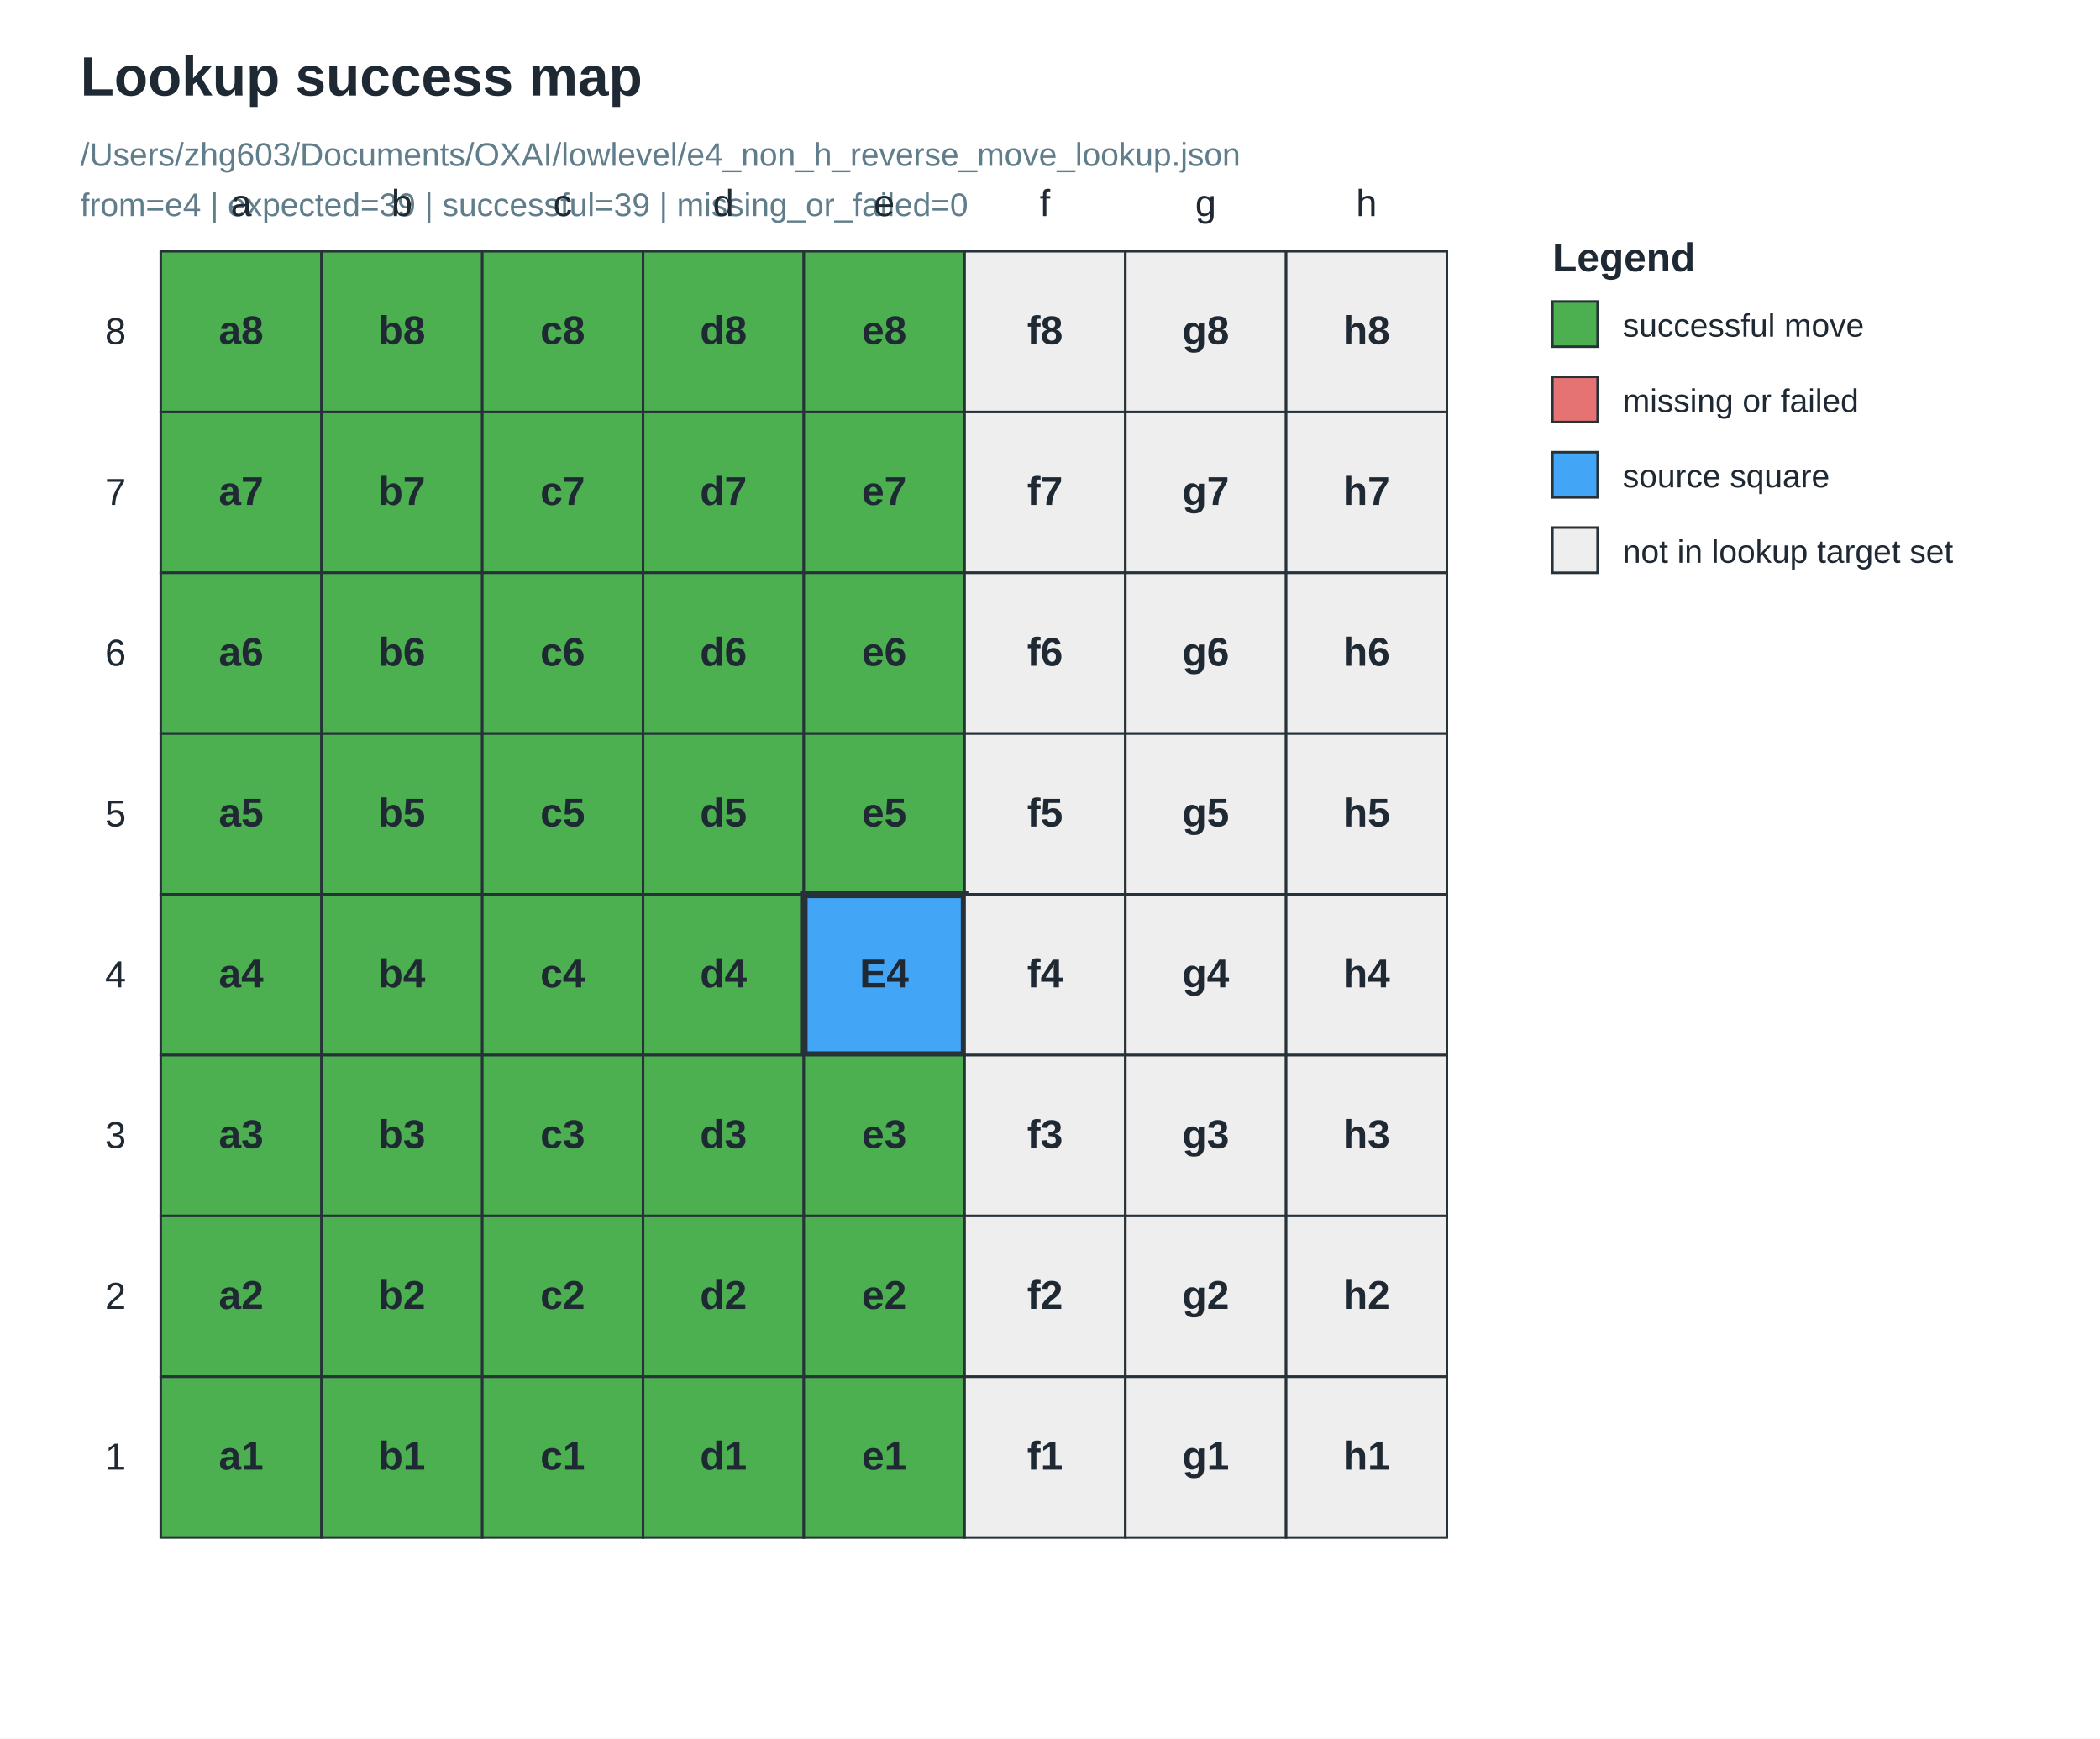
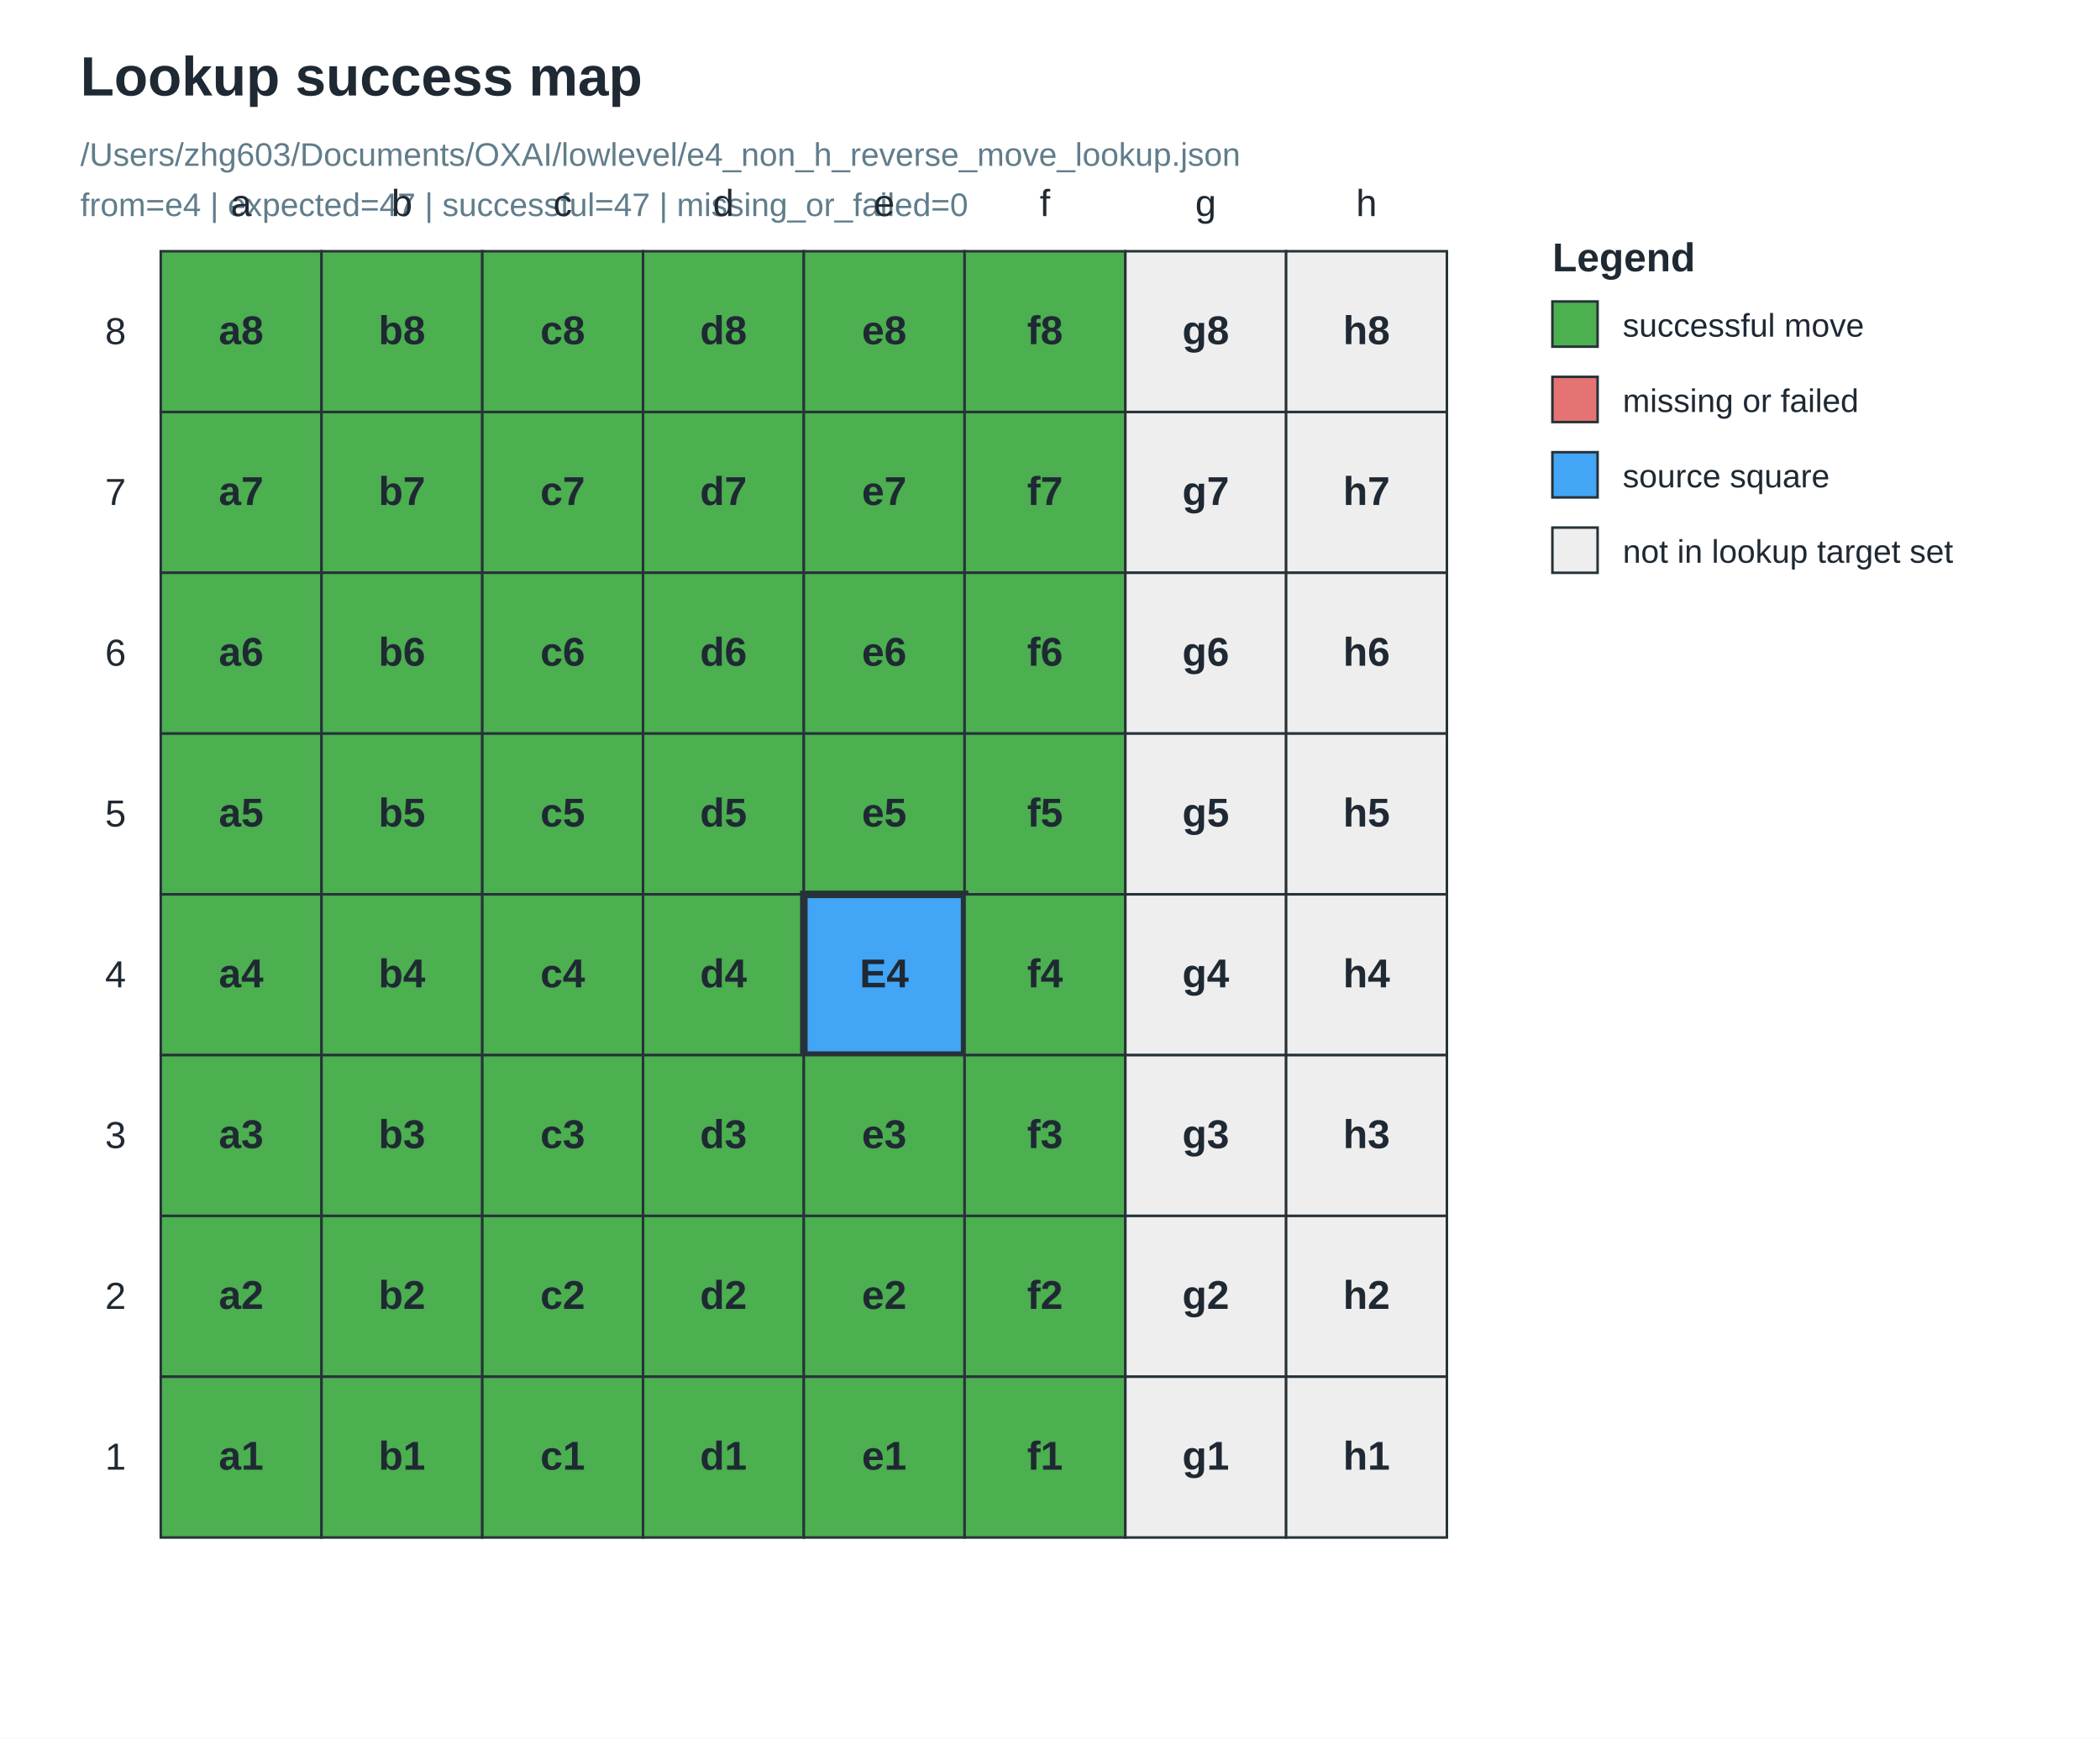
<svg xmlns="http://www.w3.org/2000/svg" width="836" height="692" viewBox="0 0 836 692">
  <rect width="100%" height="100%" fill="white" />
  <text x="32" y="38" font-family="Arial, sans-serif" font-size="22" font-weight="700" fill="#1f2933">Lookup success map</text>
  <text x="32" y="66" font-family="Arial, sans-serif" font-size="13" fill="#607d8b">/Users/zhg603/Documents/OXAI/lowlevel/e4_non_h_reverse_move_lookup.json</text>
-   <text x="32" y="86" font-family="Arial, sans-serif" font-size="13" fill="#607d8b">from=e4 | expected=39 | successful=39 | missing_or_failed=0</text>
+   <text x="32" y="86" font-family="Arial, sans-serif" font-size="13" fill="#607d8b">from=e4 | expected=47 | successful=47 | missing_or_failed=0</text>
  <text x="96.0" y="86" text-anchor="middle" font-family="Arial, sans-serif" font-size="15" fill="#1f2933">a</text>
  <text x="160.0" y="86" text-anchor="middle" font-family="Arial, sans-serif" font-size="15" fill="#1f2933">b</text>
  <text x="224.0" y="86" text-anchor="middle" font-family="Arial, sans-serif" font-size="15" fill="#1f2933">c</text>
  <text x="288.0" y="86" text-anchor="middle" font-family="Arial, sans-serif" font-size="15" fill="#1f2933">d</text>
  <text x="352.0" y="86" text-anchor="middle" font-family="Arial, sans-serif" font-size="15" fill="#1f2933">e</text>
  <text x="416.0" y="86" text-anchor="middle" font-family="Arial, sans-serif" font-size="15" fill="#1f2933">f</text>
  <text x="480.0" y="86" text-anchor="middle" font-family="Arial, sans-serif" font-size="15" fill="#1f2933">g</text>
  <text x="544.0" y="86" text-anchor="middle" font-family="Arial, sans-serif" font-size="15" fill="#1f2933">h</text>
  <text x="46" y="137.0" text-anchor="middle" font-family="Arial, sans-serif" font-size="15" fill="#1f2933">8</text>
  <text x="46" y="201.0" text-anchor="middle" font-family="Arial, sans-serif" font-size="15" fill="#1f2933">7</text>
  <text x="46" y="265.0" text-anchor="middle" font-family="Arial, sans-serif" font-size="15" fill="#1f2933">6</text>
  <text x="46" y="329.0" text-anchor="middle" font-family="Arial, sans-serif" font-size="15" fill="#1f2933">5</text>
  <text x="46" y="393.0" text-anchor="middle" font-family="Arial, sans-serif" font-size="15" fill="#1f2933">4</text>
  <text x="46" y="457.0" text-anchor="middle" font-family="Arial, sans-serif" font-size="15" fill="#1f2933">3</text>
  <text x="46" y="521.0" text-anchor="middle" font-family="Arial, sans-serif" font-size="15" fill="#1f2933">2</text>
  <text x="46" y="585.0" text-anchor="middle" font-family="Arial, sans-serif" font-size="15" fill="#1f2933">1</text>
  <rect x="64" y="100" width="64" height="64" fill="#4caf50" stroke="#263238" stroke-width="1">
</rect>
  <text x="96.0" y="137.0" text-anchor="middle" font-family="Arial, sans-serif" font-size="16" font-weight="700" fill="#1f2933">a8</text>
  <rect x="128" y="100" width="64" height="64" fill="#4caf50" stroke="#263238" stroke-width="1">
</rect>
  <text x="160.0" y="137.0" text-anchor="middle" font-family="Arial, sans-serif" font-size="16" font-weight="700" fill="#1f2933">b8</text>
  <rect x="192" y="100" width="64" height="64" fill="#4caf50" stroke="#263238" stroke-width="1">
</rect>
  <text x="224.0" y="137.0" text-anchor="middle" font-family="Arial, sans-serif" font-size="16" font-weight="700" fill="#1f2933">c8</text>
  <rect x="256" y="100" width="64" height="64" fill="#4caf50" stroke="#263238" stroke-width="1">
</rect>
  <text x="288.0" y="137.0" text-anchor="middle" font-family="Arial, sans-serif" font-size="16" font-weight="700" fill="#1f2933">d8</text>
  <rect x="320" y="100" width="64" height="64" fill="#4caf50" stroke="#263238" stroke-width="1">
</rect>
  <text x="352.0" y="137.0" text-anchor="middle" font-family="Arial, sans-serif" font-size="16" font-weight="700" fill="#1f2933">e8</text>
-   <rect x="384" y="100" width="64" height="64" fill="#eeeeee" stroke="#263238" stroke-width="1">
+   <rect x="384" y="100" width="64" height="64" fill="#4caf50" stroke="#263238" stroke-width="1">
</rect>
  <text x="416.0" y="137.0" text-anchor="middle" font-family="Arial, sans-serif" font-size="16" font-weight="700" fill="#1f2933">f8</text>
  <rect x="448" y="100" width="64" height="64" fill="#eeeeee" stroke="#263238" stroke-width="1">
</rect>
  <text x="480.0" y="137.0" text-anchor="middle" font-family="Arial, sans-serif" font-size="16" font-weight="700" fill="#1f2933">g8</text>
  <rect x="512" y="100" width="64" height="64" fill="#eeeeee" stroke="#263238" stroke-width="1">
</rect>
  <text x="544.0" y="137.0" text-anchor="middle" font-family="Arial, sans-serif" font-size="16" font-weight="700" fill="#1f2933">h8</text>
  <rect x="64" y="164" width="64" height="64" fill="#4caf50" stroke="#263238" stroke-width="1">
</rect>
  <text x="96.0" y="201.0" text-anchor="middle" font-family="Arial, sans-serif" font-size="16" font-weight="700" fill="#1f2933">a7</text>
  <rect x="128" y="164" width="64" height="64" fill="#4caf50" stroke="#263238" stroke-width="1">
</rect>
  <text x="160.0" y="201.0" text-anchor="middle" font-family="Arial, sans-serif" font-size="16" font-weight="700" fill="#1f2933">b7</text>
  <rect x="192" y="164" width="64" height="64" fill="#4caf50" stroke="#263238" stroke-width="1">
</rect>
  <text x="224.0" y="201.0" text-anchor="middle" font-family="Arial, sans-serif" font-size="16" font-weight="700" fill="#1f2933">c7</text>
  <rect x="256" y="164" width="64" height="64" fill="#4caf50" stroke="#263238" stroke-width="1">
</rect>
  <text x="288.0" y="201.0" text-anchor="middle" font-family="Arial, sans-serif" font-size="16" font-weight="700" fill="#1f2933">d7</text>
  <rect x="320" y="164" width="64" height="64" fill="#4caf50" stroke="#263238" stroke-width="1">
</rect>
  <text x="352.0" y="201.0" text-anchor="middle" font-family="Arial, sans-serif" font-size="16" font-weight="700" fill="#1f2933">e7</text>
-   <rect x="384" y="164" width="64" height="64" fill="#eeeeee" stroke="#263238" stroke-width="1">
+   <rect x="384" y="164" width="64" height="64" fill="#4caf50" stroke="#263238" stroke-width="1">
</rect>
  <text x="416.0" y="201.0" text-anchor="middle" font-family="Arial, sans-serif" font-size="16" font-weight="700" fill="#1f2933">f7</text>
  <rect x="448" y="164" width="64" height="64" fill="#eeeeee" stroke="#263238" stroke-width="1">
</rect>
  <text x="480.0" y="201.0" text-anchor="middle" font-family="Arial, sans-serif" font-size="16" font-weight="700" fill="#1f2933">g7</text>
  <rect x="512" y="164" width="64" height="64" fill="#eeeeee" stroke="#263238" stroke-width="1">
</rect>
  <text x="544.0" y="201.0" text-anchor="middle" font-family="Arial, sans-serif" font-size="16" font-weight="700" fill="#1f2933">h7</text>
  <rect x="64" y="228" width="64" height="64" fill="#4caf50" stroke="#263238" stroke-width="1">
</rect>
  <text x="96.0" y="265.0" text-anchor="middle" font-family="Arial, sans-serif" font-size="16" font-weight="700" fill="#1f2933">a6</text>
  <rect x="128" y="228" width="64" height="64" fill="#4caf50" stroke="#263238" stroke-width="1">
</rect>
  <text x="160.0" y="265.0" text-anchor="middle" font-family="Arial, sans-serif" font-size="16" font-weight="700" fill="#1f2933">b6</text>
  <rect x="192" y="228" width="64" height="64" fill="#4caf50" stroke="#263238" stroke-width="1">
</rect>
  <text x="224.0" y="265.0" text-anchor="middle" font-family="Arial, sans-serif" font-size="16" font-weight="700" fill="#1f2933">c6</text>
  <rect x="256" y="228" width="64" height="64" fill="#4caf50" stroke="#263238" stroke-width="1">
</rect>
  <text x="288.0" y="265.0" text-anchor="middle" font-family="Arial, sans-serif" font-size="16" font-weight="700" fill="#1f2933">d6</text>
  <rect x="320" y="228" width="64" height="64" fill="#4caf50" stroke="#263238" stroke-width="1">
</rect>
  <text x="352.0" y="265.0" text-anchor="middle" font-family="Arial, sans-serif" font-size="16" font-weight="700" fill="#1f2933">e6</text>
-   <rect x="384" y="228" width="64" height="64" fill="#eeeeee" stroke="#263238" stroke-width="1">
+   <rect x="384" y="228" width="64" height="64" fill="#4caf50" stroke="#263238" stroke-width="1">
</rect>
  <text x="416.0" y="265.0" text-anchor="middle" font-family="Arial, sans-serif" font-size="16" font-weight="700" fill="#1f2933">f6</text>
  <rect x="448" y="228" width="64" height="64" fill="#eeeeee" stroke="#263238" stroke-width="1">
</rect>
  <text x="480.0" y="265.0" text-anchor="middle" font-family="Arial, sans-serif" font-size="16" font-weight="700" fill="#1f2933">g6</text>
  <rect x="512" y="228" width="64" height="64" fill="#eeeeee" stroke="#263238" stroke-width="1">
</rect>
  <text x="544.0" y="265.0" text-anchor="middle" font-family="Arial, sans-serif" font-size="16" font-weight="700" fill="#1f2933">h6</text>
  <rect x="64" y="292" width="64" height="64" fill="#4caf50" stroke="#263238" stroke-width="1">
</rect>
  <text x="96.0" y="329.0" text-anchor="middle" font-family="Arial, sans-serif" font-size="16" font-weight="700" fill="#1f2933">a5</text>
  <rect x="128" y="292" width="64" height="64" fill="#4caf50" stroke="#263238" stroke-width="1">
</rect>
  <text x="160.0" y="329.0" text-anchor="middle" font-family="Arial, sans-serif" font-size="16" font-weight="700" fill="#1f2933">b5</text>
  <rect x="192" y="292" width="64" height="64" fill="#4caf50" stroke="#263238" stroke-width="1">
</rect>
  <text x="224.0" y="329.0" text-anchor="middle" font-family="Arial, sans-serif" font-size="16" font-weight="700" fill="#1f2933">c5</text>
  <rect x="256" y="292" width="64" height="64" fill="#4caf50" stroke="#263238" stroke-width="1">
</rect>
  <text x="288.0" y="329.0" text-anchor="middle" font-family="Arial, sans-serif" font-size="16" font-weight="700" fill="#1f2933">d5</text>
  <rect x="320" y="292" width="64" height="64" fill="#4caf50" stroke="#263238" stroke-width="1">
</rect>
  <text x="352.0" y="329.0" text-anchor="middle" font-family="Arial, sans-serif" font-size="16" font-weight="700" fill="#1f2933">e5</text>
-   <rect x="384" y="292" width="64" height="64" fill="#eeeeee" stroke="#263238" stroke-width="1">
+   <rect x="384" y="292" width="64" height="64" fill="#4caf50" stroke="#263238" stroke-width="1">
</rect>
  <text x="416.0" y="329.0" text-anchor="middle" font-family="Arial, sans-serif" font-size="16" font-weight="700" fill="#1f2933">f5</text>
  <rect x="448" y="292" width="64" height="64" fill="#eeeeee" stroke="#263238" stroke-width="1">
</rect>
  <text x="480.0" y="329.0" text-anchor="middle" font-family="Arial, sans-serif" font-size="16" font-weight="700" fill="#1f2933">g5</text>
  <rect x="512" y="292" width="64" height="64" fill="#eeeeee" stroke="#263238" stroke-width="1">
</rect>
  <text x="544.0" y="329.0" text-anchor="middle" font-family="Arial, sans-serif" font-size="16" font-weight="700" fill="#1f2933">h5</text>
  <rect x="64" y="356" width="64" height="64" fill="#4caf50" stroke="#263238" stroke-width="1">
</rect>
  <text x="96.0" y="393.0" text-anchor="middle" font-family="Arial, sans-serif" font-size="16" font-weight="700" fill="#1f2933">a4</text>
  <rect x="128" y="356" width="64" height="64" fill="#4caf50" stroke="#263238" stroke-width="1">
</rect>
  <text x="160.0" y="393.0" text-anchor="middle" font-family="Arial, sans-serif" font-size="16" font-weight="700" fill="#1f2933">b4</text>
  <rect x="192" y="356" width="64" height="64" fill="#4caf50" stroke="#263238" stroke-width="1">
</rect>
  <text x="224.0" y="393.0" text-anchor="middle" font-family="Arial, sans-serif" font-size="16" font-weight="700" fill="#1f2933">c4</text>
  <rect x="256" y="356" width="64" height="64" fill="#4caf50" stroke="#263238" stroke-width="1">
</rect>
  <text x="288.0" y="393.0" text-anchor="middle" font-family="Arial, sans-serif" font-size="16" font-weight="700" fill="#1f2933">d4</text>
  <rect x="320" y="356" width="64" height="64" fill="#42a5f5" stroke="#263238" stroke-width="3">
</rect>
  <text x="352.0" y="393.0" text-anchor="middle" font-family="Arial, sans-serif" font-size="16" font-weight="700" fill="#1f2933">E4</text>
-   <rect x="384" y="356" width="64" height="64" fill="#eeeeee" stroke="#263238" stroke-width="1">
+   <rect x="384" y="356" width="64" height="64" fill="#4caf50" stroke="#263238" stroke-width="1">
</rect>
  <text x="416.0" y="393.0" text-anchor="middle" font-family="Arial, sans-serif" font-size="16" font-weight="700" fill="#1f2933">f4</text>
  <rect x="448" y="356" width="64" height="64" fill="#eeeeee" stroke="#263238" stroke-width="1">
</rect>
  <text x="480.0" y="393.0" text-anchor="middle" font-family="Arial, sans-serif" font-size="16" font-weight="700" fill="#1f2933">g4</text>
  <rect x="512" y="356" width="64" height="64" fill="#eeeeee" stroke="#263238" stroke-width="1">
</rect>
  <text x="544.0" y="393.0" text-anchor="middle" font-family="Arial, sans-serif" font-size="16" font-weight="700" fill="#1f2933">h4</text>
  <rect x="64" y="420" width="64" height="64" fill="#4caf50" stroke="#263238" stroke-width="1">
</rect>
  <text x="96.0" y="457.0" text-anchor="middle" font-family="Arial, sans-serif" font-size="16" font-weight="700" fill="#1f2933">a3</text>
  <rect x="128" y="420" width="64" height="64" fill="#4caf50" stroke="#263238" stroke-width="1">
</rect>
  <text x="160.0" y="457.0" text-anchor="middle" font-family="Arial, sans-serif" font-size="16" font-weight="700" fill="#1f2933">b3</text>
  <rect x="192" y="420" width="64" height="64" fill="#4caf50" stroke="#263238" stroke-width="1">
</rect>
  <text x="224.0" y="457.0" text-anchor="middle" font-family="Arial, sans-serif" font-size="16" font-weight="700" fill="#1f2933">c3</text>
  <rect x="256" y="420" width="64" height="64" fill="#4caf50" stroke="#263238" stroke-width="1">
</rect>
  <text x="288.0" y="457.0" text-anchor="middle" font-family="Arial, sans-serif" font-size="16" font-weight="700" fill="#1f2933">d3</text>
  <rect x="320" y="420" width="64" height="64" fill="#4caf50" stroke="#263238" stroke-width="1">
</rect>
  <text x="352.0" y="457.0" text-anchor="middle" font-family="Arial, sans-serif" font-size="16" font-weight="700" fill="#1f2933">e3</text>
-   <rect x="384" y="420" width="64" height="64" fill="#eeeeee" stroke="#263238" stroke-width="1">
+   <rect x="384" y="420" width="64" height="64" fill="#4caf50" stroke="#263238" stroke-width="1">
</rect>
  <text x="416.0" y="457.0" text-anchor="middle" font-family="Arial, sans-serif" font-size="16" font-weight="700" fill="#1f2933">f3</text>
  <rect x="448" y="420" width="64" height="64" fill="#eeeeee" stroke="#263238" stroke-width="1">
</rect>
  <text x="480.0" y="457.0" text-anchor="middle" font-family="Arial, sans-serif" font-size="16" font-weight="700" fill="#1f2933">g3</text>
  <rect x="512" y="420" width="64" height="64" fill="#eeeeee" stroke="#263238" stroke-width="1">
</rect>
  <text x="544.0" y="457.0" text-anchor="middle" font-family="Arial, sans-serif" font-size="16" font-weight="700" fill="#1f2933">h3</text>
  <rect x="64" y="484" width="64" height="64" fill="#4caf50" stroke="#263238" stroke-width="1">
</rect>
  <text x="96.0" y="521.0" text-anchor="middle" font-family="Arial, sans-serif" font-size="16" font-weight="700" fill="#1f2933">a2</text>
  <rect x="128" y="484" width="64" height="64" fill="#4caf50" stroke="#263238" stroke-width="1">
</rect>
  <text x="160.0" y="521.0" text-anchor="middle" font-family="Arial, sans-serif" font-size="16" font-weight="700" fill="#1f2933">b2</text>
  <rect x="192" y="484" width="64" height="64" fill="#4caf50" stroke="#263238" stroke-width="1">
</rect>
  <text x="224.0" y="521.0" text-anchor="middle" font-family="Arial, sans-serif" font-size="16" font-weight="700" fill="#1f2933">c2</text>
  <rect x="256" y="484" width="64" height="64" fill="#4caf50" stroke="#263238" stroke-width="1">
</rect>
  <text x="288.0" y="521.0" text-anchor="middle" font-family="Arial, sans-serif" font-size="16" font-weight="700" fill="#1f2933">d2</text>
  <rect x="320" y="484" width="64" height="64" fill="#4caf50" stroke="#263238" stroke-width="1">
</rect>
  <text x="352.0" y="521.0" text-anchor="middle" font-family="Arial, sans-serif" font-size="16" font-weight="700" fill="#1f2933">e2</text>
-   <rect x="384" y="484" width="64" height="64" fill="#eeeeee" stroke="#263238" stroke-width="1">
+   <rect x="384" y="484" width="64" height="64" fill="#4caf50" stroke="#263238" stroke-width="1">
</rect>
  <text x="416.0" y="521.0" text-anchor="middle" font-family="Arial, sans-serif" font-size="16" font-weight="700" fill="#1f2933">f2</text>
  <rect x="448" y="484" width="64" height="64" fill="#eeeeee" stroke="#263238" stroke-width="1">
</rect>
  <text x="480.0" y="521.0" text-anchor="middle" font-family="Arial, sans-serif" font-size="16" font-weight="700" fill="#1f2933">g2</text>
  <rect x="512" y="484" width="64" height="64" fill="#eeeeee" stroke="#263238" stroke-width="1">
</rect>
  <text x="544.0" y="521.0" text-anchor="middle" font-family="Arial, sans-serif" font-size="16" font-weight="700" fill="#1f2933">h2</text>
  <rect x="64" y="548" width="64" height="64" fill="#4caf50" stroke="#263238" stroke-width="1">
</rect>
  <text x="96.0" y="585.0" text-anchor="middle" font-family="Arial, sans-serif" font-size="16" font-weight="700" fill="#1f2933">a1</text>
  <rect x="128" y="548" width="64" height="64" fill="#4caf50" stroke="#263238" stroke-width="1">
</rect>
  <text x="160.0" y="585.0" text-anchor="middle" font-family="Arial, sans-serif" font-size="16" font-weight="700" fill="#1f2933">b1</text>
  <rect x="192" y="548" width="64" height="64" fill="#4caf50" stroke="#263238" stroke-width="1">
</rect>
  <text x="224.0" y="585.0" text-anchor="middle" font-family="Arial, sans-serif" font-size="16" font-weight="700" fill="#1f2933">c1</text>
  <rect x="256" y="548" width="64" height="64" fill="#4caf50" stroke="#263238" stroke-width="1">
</rect>
  <text x="288.0" y="585.0" text-anchor="middle" font-family="Arial, sans-serif" font-size="16" font-weight="700" fill="#1f2933">d1</text>
  <rect x="320" y="548" width="64" height="64" fill="#4caf50" stroke="#263238" stroke-width="1">
</rect>
  <text x="352.0" y="585.0" text-anchor="middle" font-family="Arial, sans-serif" font-size="16" font-weight="700" fill="#1f2933">e1</text>
-   <rect x="384" y="548" width="64" height="64" fill="#eeeeee" stroke="#263238" stroke-width="1">
+   <rect x="384" y="548" width="64" height="64" fill="#4caf50" stroke="#263238" stroke-width="1">
</rect>
  <text x="416.0" y="585.0" text-anchor="middle" font-family="Arial, sans-serif" font-size="16" font-weight="700" fill="#1f2933">f1</text>
  <rect x="448" y="548" width="64" height="64" fill="#eeeeee" stroke="#263238" stroke-width="1">
</rect>
  <text x="480.0" y="585.0" text-anchor="middle" font-family="Arial, sans-serif" font-size="16" font-weight="700" fill="#1f2933">g1</text>
  <rect x="512" y="548" width="64" height="64" fill="#eeeeee" stroke="#263238" stroke-width="1">
</rect>
  <text x="544.0" y="585.0" text-anchor="middle" font-family="Arial, sans-serif" font-size="16" font-weight="700" fill="#1f2933">h1</text>
  <text x="618" y="108" font-family="Arial, sans-serif" font-size="16" font-weight="700" fill="#1f2933">Legend</text>
  <rect x="618" y="120" width="18" height="18" fill="#4caf50" stroke="#263238" stroke-width="1" />
  <text x="646" y="134" font-family="Arial, sans-serif" font-size="13" fill="#1f2933">successful move</text>
  <rect x="618" y="150" width="18" height="18" fill="#e57373" stroke="#263238" stroke-width="1" />
  <text x="646" y="164" font-family="Arial, sans-serif" font-size="13" fill="#1f2933">missing or failed</text>
  <rect x="618" y="180" width="18" height="18" fill="#42a5f5" stroke="#263238" stroke-width="1" />
  <text x="646" y="194" font-family="Arial, sans-serif" font-size="13" fill="#1f2933">source square</text>
  <rect x="618" y="210" width="18" height="18" fill="#eeeeee" stroke="#263238" stroke-width="1" />
  <text x="646" y="224" font-family="Arial, sans-serif" font-size="13" fill="#1f2933">not in lookup target set</text>
</svg>
